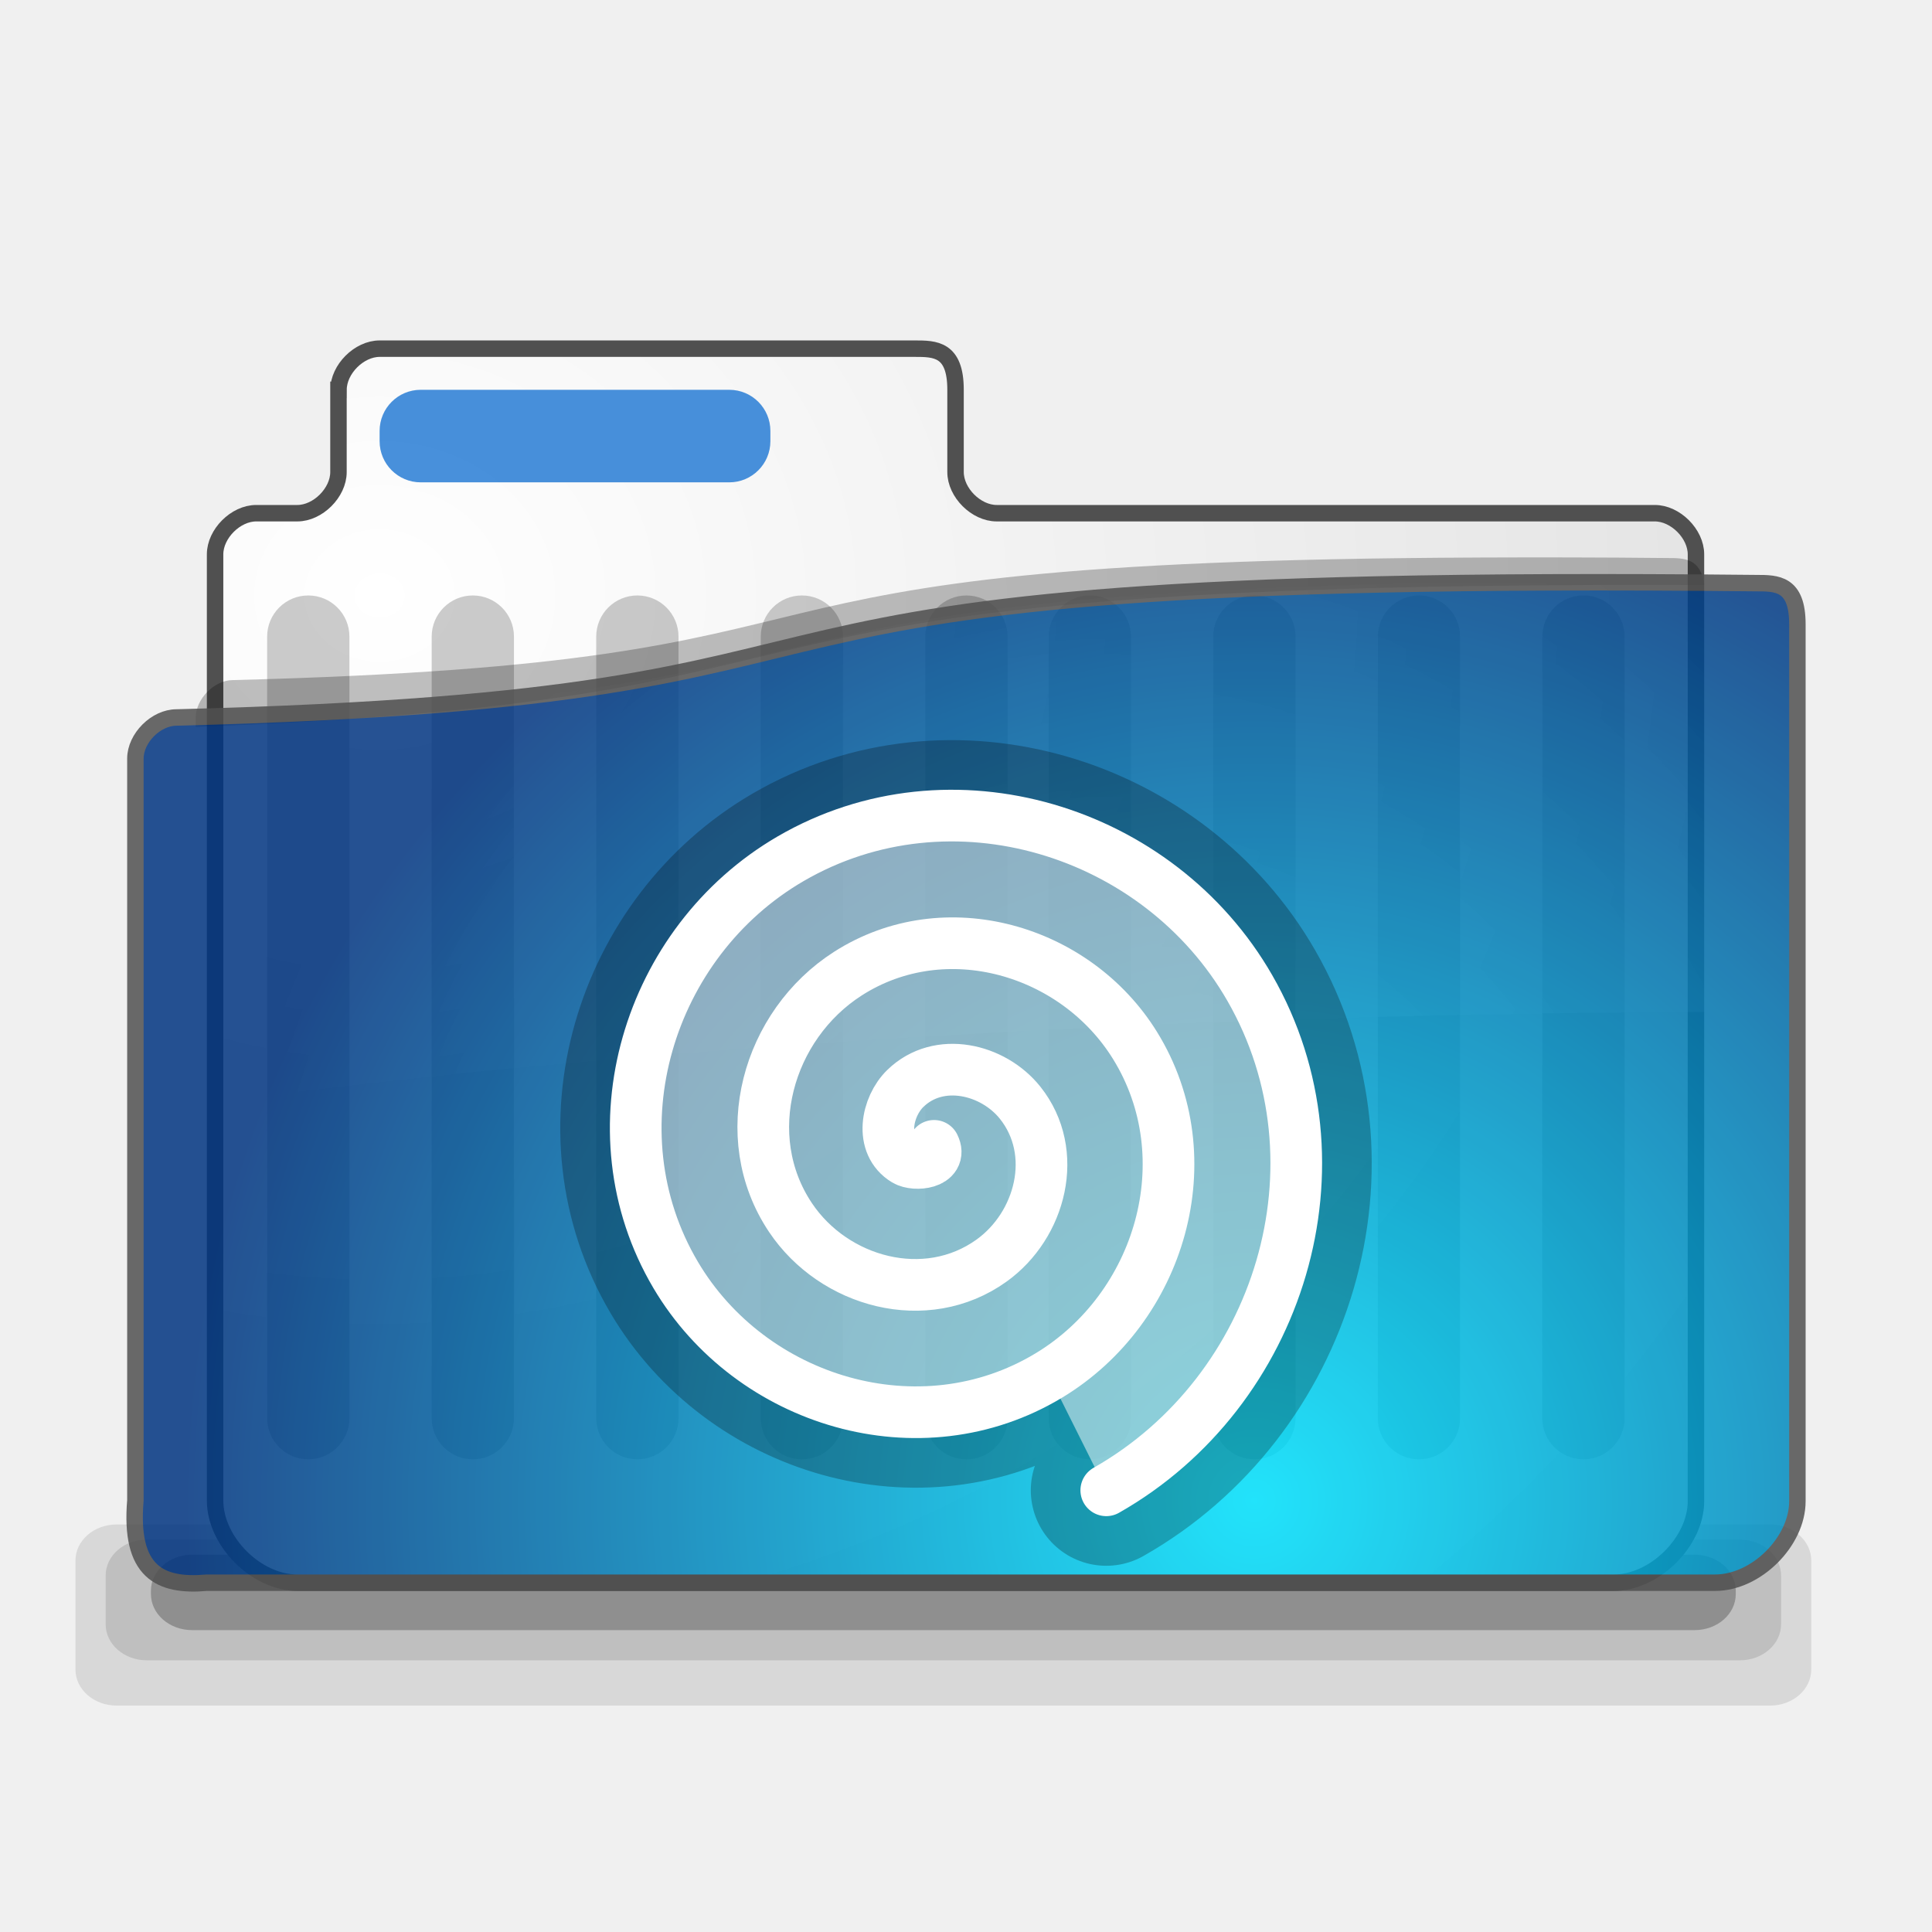
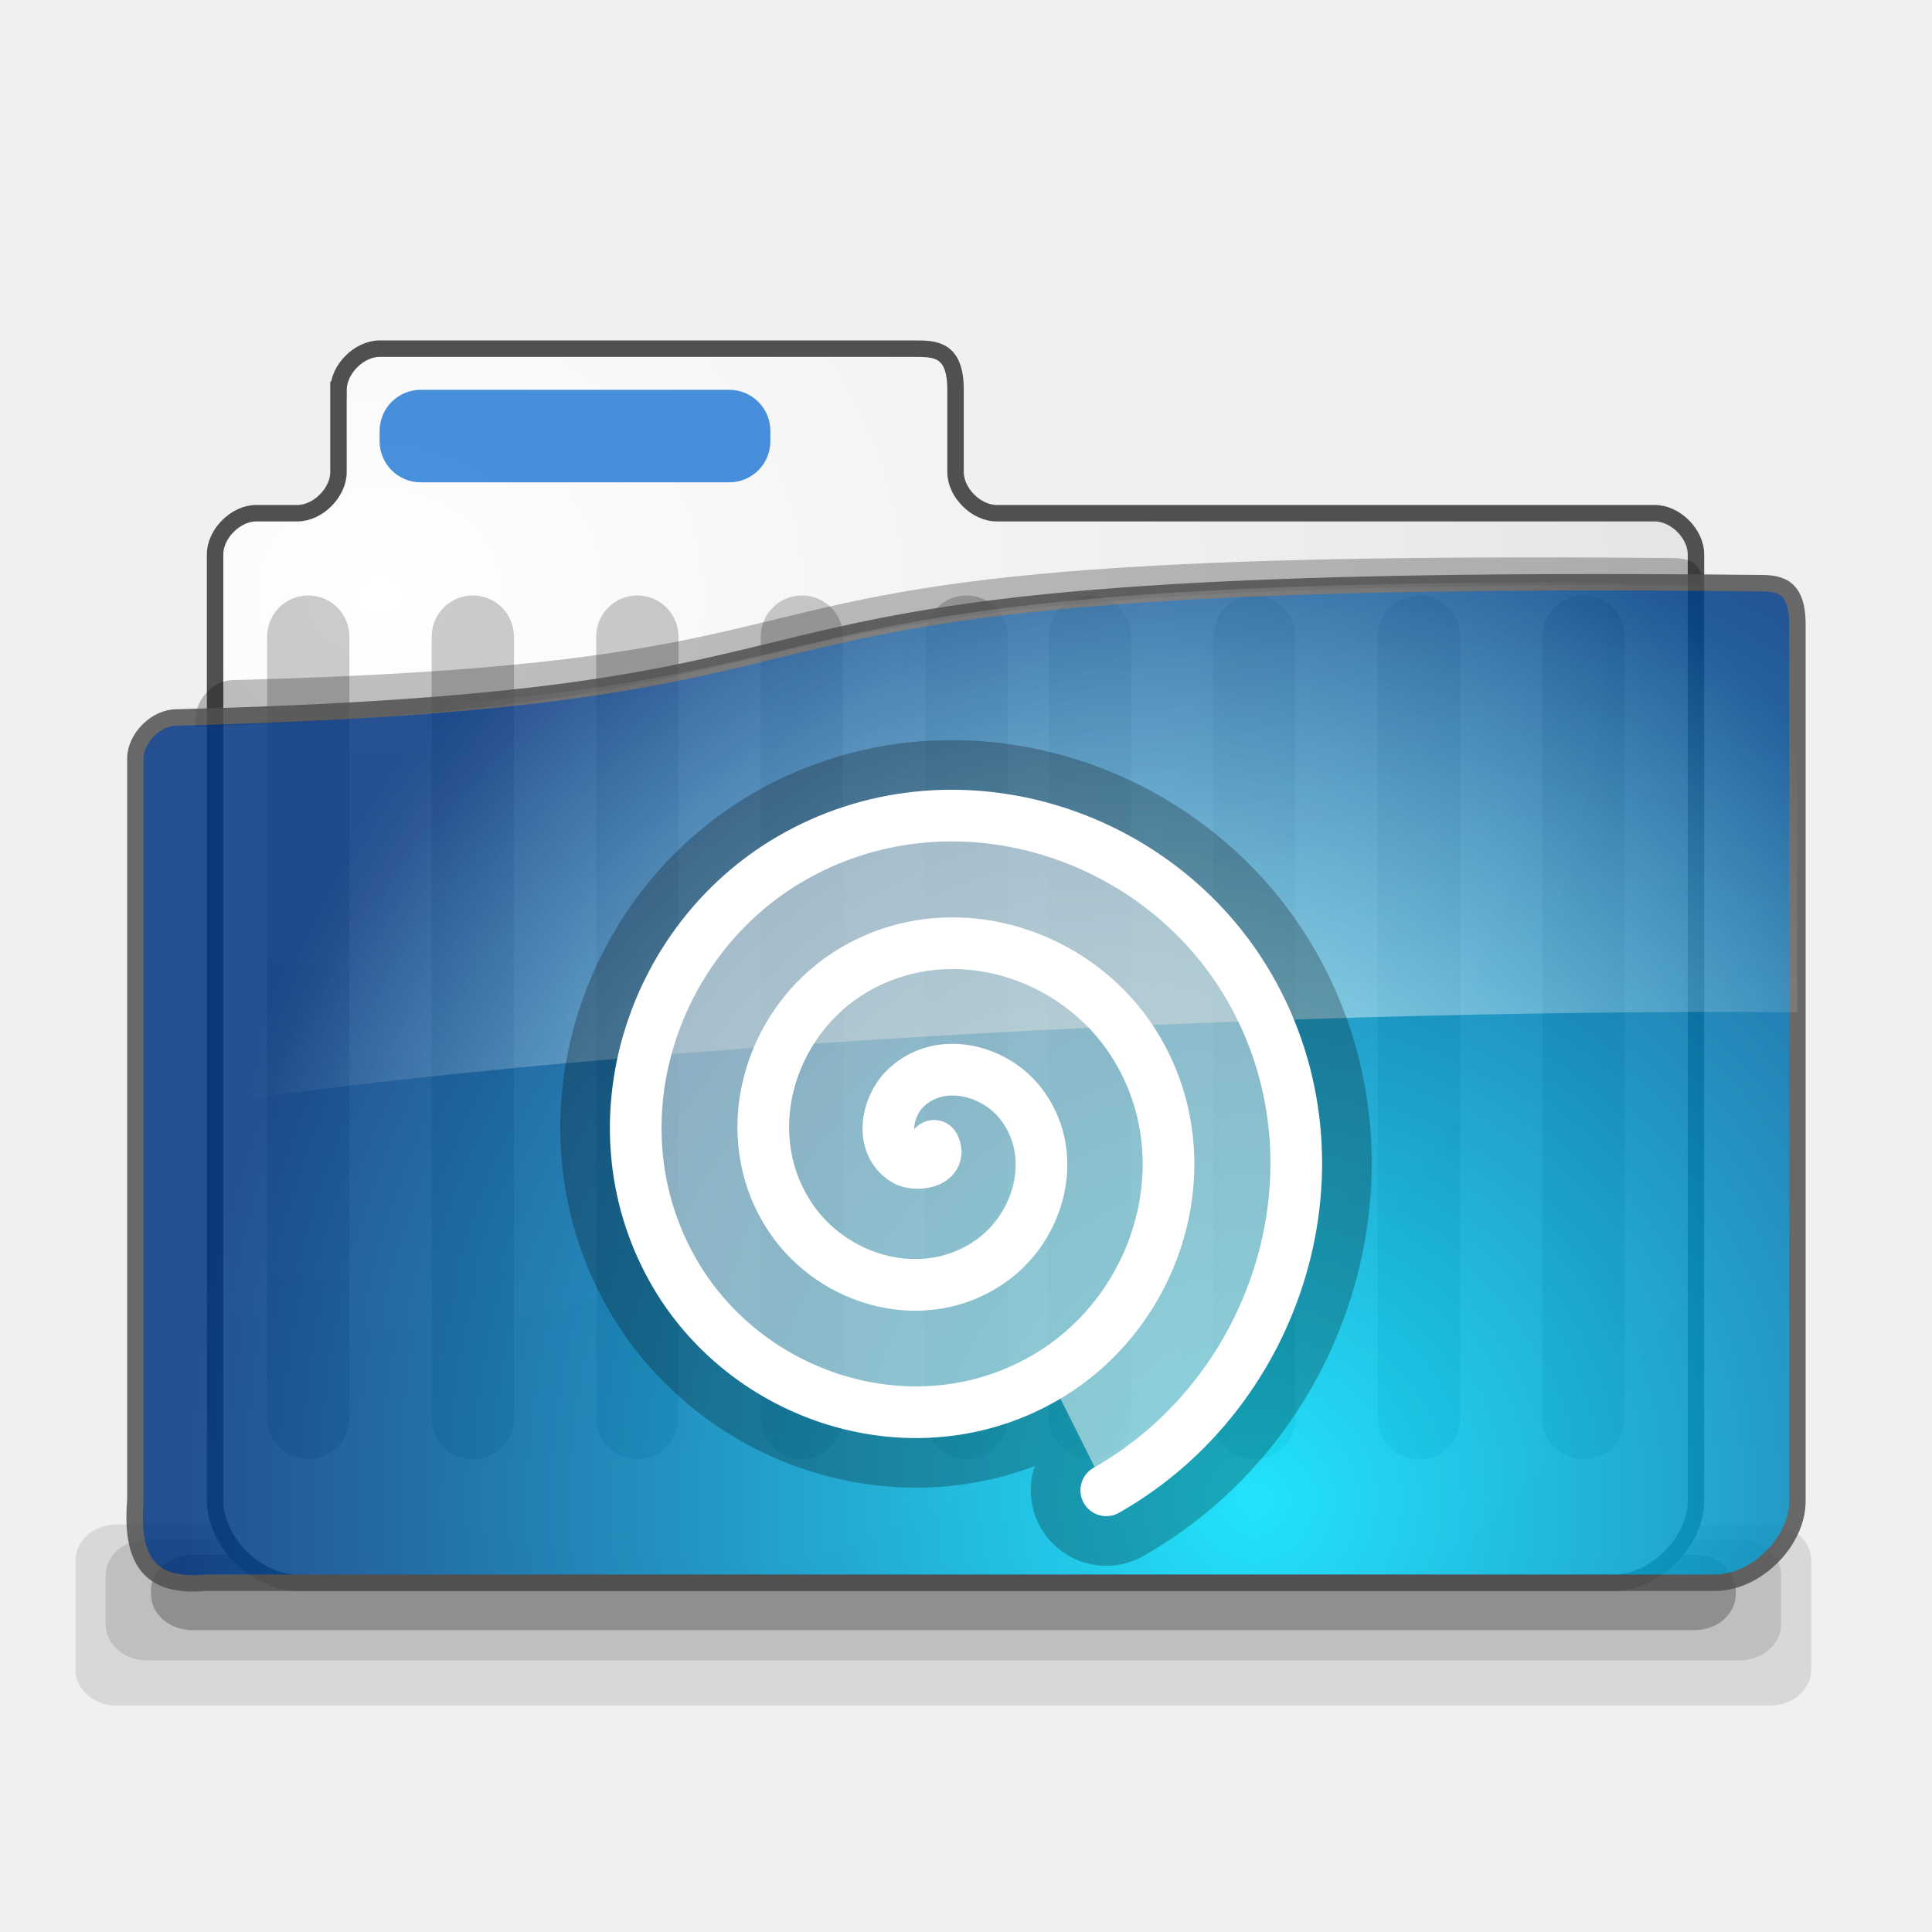
<svg xmlns="http://www.w3.org/2000/svg" xmlns:xlink="http://www.w3.org/1999/xlink" width="128" height="128" id="svg2" version="1.1">
  <defs id="defs4">
    <linearGradient id="linearGradient3786">
      <stop style="stop-color:#ffffff;stop-opacity:1;" offset="0" id="stop3788" />
      <stop style="stop-color:#ffffff;stop-opacity:0;" offset="1" id="stop3790" />
    </linearGradient>
    <linearGradient id="linearGradient3802">
      <stop style="stop-color:#f8ff00;stop-opacity:1;" offset="0" id="stop3804" />
      <stop style="stop-color:#dc9500;stop-opacity:1;" offset="1" id="stop3806" />
    </linearGradient>
    <linearGradient id="linearGradient3785">
      <stop style="stop-color:#ffffff;stop-opacity:1;" offset="0" id="stop3787" />
      <stop style="stop-color:#d6d6d6;stop-opacity:1;" offset="1" id="stop3789" />
    </linearGradient>
    <radialGradient xlink:href="#linearGradient3785" id="radialGradient3791" cx="120" cy="217.068" fx="120" fy="217.068" r="366" gradientTransform="matrix(0.3723091,0,0,0.327632,-19.52724,892.6949)" gradientUnits="userSpaceOnUse" />
    <radialGradient xlink:href="#linearGradient3802" id="radialGradient3808" cx="548" cy="726.625" fx="548" fy="726.625" r="364" gradientTransform="matrix(0.1946645,0,0,0.1946645,-23.56962,882.3219)" gradientUnits="userSpaceOnUse" />
    <radialGradient xlink:href="#linearGradient3786" id="radialGradient3792" cx="69.104" cy="1007.593" fx="69.104" fy="1007.593" r="49.081" gradientTransform="matrix(1.222481,2.9627286e-6,-3.21361e-6,1.324354,-10.90223,-318.9127)" gradientUnits="userSpaceOnUse" />
    <radialGradient xlink:href="#linearGradient4161" id="radialGradient4167" cx="160" cy="88.782" fx="160" fy="88.782" r="13.906" gradientTransform="matrix(1.438202,6.1779722e-7,-4.6334786e-7,1.078652,-70.11232,-12.76486)" gradientUnits="userSpaceOnUse" />
    <linearGradient id="linearGradient4161">
      <stop style="stop-color:#ffffff;stop-opacity:1;" offset="0" id="stop4163" />
      <stop style="stop-color:#ffffff;stop-opacity:0;" offset="1" id="stop4165" />
    </linearGradient>
    <radialGradient xlink:href="#linearGradient3785-5" id="radialGradient3791-8" cx="120" cy="217.068" fx="120" fy="217.068" r="366" gradientTransform="matrix(0.3723091,0,0,0.327632,-19.52724,892.6949)" gradientUnits="userSpaceOnUse" />
    <linearGradient id="linearGradient3785-5">
      <stop style="stop-color:#ffffff;stop-opacity:1;" offset="0" id="stop3787-8" />
      <stop style="stop-color:#d6d6d6;stop-opacity:1;" offset="1" id="stop3789-0" />
    </linearGradient>
    <radialGradient xlink:href="#linearGradient3802-5" id="radialGradient3808-0" cx="548" cy="726.625" fx="548" fy="726.625" r="364" gradientTransform="matrix(0.1946645,0,0,0.1946645,-23.56962,882.3219)" gradientUnits="userSpaceOnUse" />
    <linearGradient id="linearGradient3802-5">
      <stop style="stop-color:#b5ff00;stop-opacity:1;" offset="0" id="stop3804-1" />
      <stop style="stop-color:#205900;stop-opacity:1;" offset="1" id="stop3806-8" />
    </linearGradient>
    <radialGradient xlink:href="#linearGradient3786-1" id="radialGradient3792-5" cx="69.104" cy="1007.593" fx="69.104" fy="1007.593" r="49.081" gradientTransform="matrix(1.222481,2.9627286e-6,-3.21361e-6,1.324354,-10.90223,-318.9127)" gradientUnits="userSpaceOnUse" />
    <linearGradient id="linearGradient3786-1">
      <stop style="stop-color:#ffffff;stop-opacity:1;" offset="0" id="stop3788-0" />
      <stop style="stop-color:#ffffff;stop-opacity:0;" offset="1" id="stop3790-6" />
    </linearGradient>
    <radialGradient xlink:href="#linearGradient3786-1" id="radialGradient3052" gradientUnits="userSpaceOnUse" gradientTransform="matrix(1.222481,2.9627286e-6,-3.21361e-6,1.324354,-10.90223,-318.9127)" cx="69.104" cy="1007.593" fx="69.104" fy="1007.593" r="49.081" />
    <radialGradient xlink:href="#linearGradient3802-5" id="radialGradient3055" gradientUnits="userSpaceOnUse" gradientTransform="matrix(0.1946645,0,0,0.1946645,-23.56962,882.3219)" cx="548" cy="726.625" fx="548" fy="726.625" r="364" />
    <radialGradient xlink:href="#linearGradient3785-5" id="radialGradient3069" gradientUnits="userSpaceOnUse" gradientTransform="matrix(0.3723091,0,0,0.327632,-19.52724,892.6949)" cx="120" cy="217.068" fx="120" fy="217.068" r="366" />
    <linearGradient id="linearGradient3785-0">
      <stop style="stop-color:#ffffff;stop-opacity:1;" offset="0" id="stop3787-7" />
      <stop style="stop-color:#d6d6d6;stop-opacity:1;" offset="1" id="stop3789-1" />
    </linearGradient>
    <linearGradient id="linearGradient3802-56">
      <stop style="stop-color:#ff8400;stop-opacity:1;" offset="0" id="stop3804-16" />
      <stop style="stop-color:#4b2700;stop-opacity:1;" offset="1" id="stop3806-83" />
    </linearGradient>
    <radialGradient xlink:href="#linearGradient3785-7" id="radialGradient3791-1" cx="120" cy="217.068" fx="120" fy="217.068" r="366" gradientTransform="matrix(0.3723091,0,0,0.327632,-19.52724,892.6949)" gradientUnits="userSpaceOnUse" />
    <linearGradient id="linearGradient3785-7">
      <stop style="stop-color:#ffffff;stop-opacity:1;" offset="0" id="stop3787-9" />
      <stop style="stop-color:#d6d6d6;stop-opacity:1;" offset="1" id="stop3789-6" />
    </linearGradient>
    <radialGradient xlink:href="#linearGradient3802-6" id="radialGradient3808-7" cx="548" cy="726.625" fx="548" fy="726.625" r="364" gradientTransform="matrix(0.1946645,0,0,0.1946645,-23.56962,882.3219)" gradientUnits="userSpaceOnUse" />
    <linearGradient id="linearGradient3802-6">
      <stop style="stop-color:#00e3ff;stop-opacity:1;" offset="0" id="stop3804-5" />
      <stop style="stop-color:#003480;stop-opacity:1;" offset="1" id="stop3806-6" />
    </linearGradient>
    <radialGradient xlink:href="#linearGradient3786-9" id="radialGradient3792-52" cx="69.104" cy="1007.593" fx="69.104" fy="1007.593" r="49.081" gradientTransform="matrix(1.222481,2.9627286e-6,-3.21361e-6,1.324354,-10.90223,-318.9127)" gradientUnits="userSpaceOnUse" />
    <linearGradient id="linearGradient3786-9">
      <stop style="stop-color:#ffffff;stop-opacity:1;" offset="0" id="stop3788-6" />
      <stop style="stop-color:#ffffff;stop-opacity:0;" offset="1" id="stop3790-27" />
    </linearGradient>
    <radialGradient xlink:href="#linearGradient4161" id="radialGradient3135" gradientUnits="userSpaceOnUse" gradientTransform="matrix(1.438202,6.1779722e-7,-4.6334786e-7,1.078652,-70.11232,911.5973)" cx="160" cy="88.782" fx="160" fy="88.782" r="13.906" />
    <radialGradient xlink:href="#linearGradient3785-0-1" id="radialGradient4507" gradientUnits="userSpaceOnUse" gradientTransform="matrix(0.3723091,0,0,0.327632,-19.52724,892.6949)" cx="120" cy="217.068" fx="120" fy="217.068" r="366" />
    <linearGradient id="linearGradient3785-0-1">
      <stop style="stop-color:#ffffff;stop-opacity:1;" offset="0" id="stop3787-7-8" />
      <stop style="stop-color:#d6d6d6;stop-opacity:1;" offset="1" id="stop3789-1-7" />
    </linearGradient>
    <radialGradient xlink:href="#linearGradient3786-7" id="radialGradient4490" gradientUnits="userSpaceOnUse" gradientTransform="matrix(1.222481,2.9627286e-6,-3.21361e-6,1.324354,-10.90223,-318.9127)" cx="69.104" cy="1007.593" fx="69.104" fy="1007.593" r="49.081" />
    <linearGradient id="linearGradient3786-7">
      <stop style="stop-color:#ffffff;stop-opacity:1;" offset="0" id="stop3788-01" />
      <stop style="stop-color:#ffffff;stop-opacity:0;" offset="1" id="stop3790-2" />
    </linearGradient>
    <radialGradient xlink:href="#linearGradient3802-6-1" id="radialGradient4493" gradientUnits="userSpaceOnUse" gradientTransform="matrix(0.1946645,0,0,0.1946645,-23.56962,882.3219)" cx="548" cy="726.625" fx="548" fy="726.625" r="364" />
    <linearGradient id="linearGradient3802-6-1">
      <stop style="stop-color:#00e3ff;stop-opacity:1;" offset="0" id="stop3804-5-1" />
      <stop style="stop-color:#003480;stop-opacity:1;" offset="1" id="stop3806-6-1" />
    </linearGradient>
    <radialGradient xlink:href="#linearGradient3785-0-1" id="radialGradient4514" gradientUnits="userSpaceOnUse" gradientTransform="matrix(1.369066,-5.9207165e-7,5.920727e-7,1.369068,-60.89642,-371.428)" cx="157.696" cy="1007.101" fx="157.696" fy="1007.101" r="14.609" />
    <linearGradient id="linearGradient5328">
      <stop style="stop-color:#ffffff;stop-opacity:1;" offset="0" id="stop5330" />
      <stop style="stop-color:#d6d6d6;stop-opacity:1;" offset="1" id="stop5332" />
    </linearGradient>
    <radialGradient xlink:href="#linearGradient3802-6-1" id="radialGradient4476" gradientUnits="userSpaceOnUse" gradientTransform="matrix(1.369066,-5.9207165e-7,5.920727e-7,1.369068,-60.89642,-371.428)" cx="165" cy="1014.406" fx="165" fy="1014.406" r="14.609" />
    <linearGradient id="linearGradient5335">
      <stop style="stop-color:#00e3ff;stop-opacity:1;" offset="0" id="stop5337" />
      <stop style="stop-color:#003480;stop-opacity:1;" offset="1" id="stop5339" />
    </linearGradient>
    <radialGradient xlink:href="#linearGradient4161-2" id="radialGradient4478" gradientUnits="userSpaceOnUse" gradientTransform="matrix(1.438202,6.1779722e-7,-4.6334786e-7,1.078652,-70.11232,911.5973)" cx="160" cy="88.782" fx="160" fy="88.782" r="13.906" />
    <linearGradient id="linearGradient4161-2">
      <stop style="stop-color:#ffffff;stop-opacity:1;" offset="0" id="stop4163-0" />
      <stop style="stop-color:#ffffff;stop-opacity:0;" offset="1" id="stop4165-5" />
    </linearGradient>
    <radialGradient xlink:href="#linearGradient3785-0-1" id="radialGradient4524" cx="150" cy="1042.505" fx="150" fy="1042.505" r="6.5" gradientTransform="matrix(1.538461,-4.0200113e-6,4.0200063e-6,1.53846,-80.77343,-561.489)" gradientUnits="userSpaceOnUse" />
    <linearGradient id="linearGradient5346">
      <stop style="stop-color:#ffffff;stop-opacity:1;" offset="0" id="stop5348" />
      <stop style="stop-color:#d6d6d6;stop-opacity:1;" offset="1" id="stop5350" />
    </linearGradient>
    <radialGradient xlink:href="#linearGradient3802-6-1" id="radialGradient4532" cx="154.812" cy="1050.862" fx="154.812" fy="1050.862" r="6.5" gradientTransform="matrix(1.384617,-4.5998478e-6,4.5998576e-6,1.384619,-59.3608,-403.6813)" gradientUnits="userSpaceOnUse" />
    <linearGradient id="linearGradient5353">
      <stop style="stop-color:#00e3ff;stop-opacity:1;" offset="0" id="stop5355" />
      <stop style="stop-color:#003480;stop-opacity:1;" offset="1" id="stop5357" />
    </linearGradient>
+     <radialGradient xlink:href="#linearGradient3802-6-1" id="radialGradient3491" gradientUnits="userSpaceOnUse" gradientTransform="matrix(1.384617,-4.5998478e-6,4.5998576e-6,1.384619,-59.3608,-403.6813)" cx="154.812" cy="1050.862" fx="154.812" fy="1050.862" r="6.5" />
+     <radialGradient xlink:href="#linearGradient3785-0-1" id="radialGradient3494" gradientUnits="userSpaceOnUse" gradientTransform="matrix(1.538461,-4.0200113e-6,4.0200063e-6,1.53846,-80.77343,-561.489)" cx="150" cy="1042.505" fx="150" fy="1042.505" r="6.5" />
+     <radialGradient xlink:href="#linearGradient4161-2" id="radialGradient3498" gradientUnits="userSpaceOnUse" gradientTransform="matrix(1.438202,6.1779722e-7,-4.6334786e-7,1.078652,-70.11232,911.5973)" cx="160" cy="88.782" fx="160" fy="88.782" r="13.906" />
+     <radialGradient xlink:href="#linearGradient3802-6-1" id="radialGradient3502" gradientUnits="userSpaceOnUse" gradientTransform="matrix(1.369066,-5.9207165e-7,5.920727e-7,1.369068,-60.89642,-371.428)" cx="165" cy="1014.406" fx="165" fy="1014.406" r="14.609" />
+     <radialGradient xlink:href="#linearGradient3785-0-1" id="radialGradient3511" gradientUnits="userSpaceOnUse" gradientTransform="matrix(1.369066,-5.9207165e-7,5.920727e-7,1.369068,-60.89642,-371.428)" cx="157.696" cy="1007.101" fx="157.696" fy="1007.101" r="14.609" />
+     <radialGradient xlink:href="#linearGradient3802-6-1" id="radialGradient3518" gradientUnits="userSpaceOnUse" gradientTransform="matrix(0.1946645,0,0,0.1946645,-23.56962,882.3219)" cx="548" cy="726.625" fx="548" fy="726.625" r="364" />
+     <radialGradient xlink:href="#linearGradient3786-7" id="radialGradient3522" gradientUnits="userSpaceOnUse" gradientTransform="matrix(1.222481,2.9627286e-6,-3.21361e-6,1.324354,-10.90223,-318.9127)" cx="69.104" cy="1007.593" fx="69.104" fy="1007.593" r="49.081" />
+     <radialGradient xlink:href="#linearGradient3785-0-1" id="radialGradient3536" gradientUnits="userSpaceOnUse" gradientTransform="matrix(0.3723091,0,0,0.327632,-19.52724,892.6949)" cx="120" cy="217.068" fx="120" fy="217.068" r="366" />
  </defs>
  <g id="layer1" transform="translate(0,-924.3622)">
-     <g transform="translate(2.5e-7,-2.6171874e-6)" id="g4534">
-       <path style="fill:#666666;fill-rule:evenodd;stroke:#999999;stroke-width:1.391;stroke-linecap:butt;stroke-linejoin:miter;stroke-miterlimit:4;stroke-opacity:1;stroke-dasharray:none" d="m 171.13,1009.927 c 1.542,0 2.783,-1.241 2.783,-2.783 l 0,-2.783 c 0,-1.542 -1.241,-2.783 -2.783,-2.783 -8.348,-4.174 -5.565,15.304 0,8.348 z" id="path3151" />
-       <text x="-56" y="948.362" id="text5893-3" xml:space="preserve" style="font-size:24px;font-style:normal;font-weight:normal;line-height:125%;letter-spacing:0px;word-spacing:0px;fill:#000000;fill-opacity:1;stroke:none;font-family:Sans">
-         <tspan x="-56" y="948.362" id="tspan5895-8">128</tspan>
-       </text>
-       <rect ry="2.389" rx="2.725" y="1025.362" x="5" height="12" width="115" id="rect3806" style="opacity:0.1;fill:#000000;fill-opacity:1;stroke:none" />
-       <rect ry="2.389" rx="2.725" y="1026.362" x="7" height="8" width="111" id="rect3804" style="opacity:0.12;fill:#000000;stroke:none" />
-       <rect ry="2.389" rx="2.725" y="1027.362" x="10" height="5" width="105" id="rect3802" style="opacity:0.25;fill:#000000;stroke:none" />
-       <path id="rect3002" d="m 22.425,950.187 0,5.451 c 0,1.363 -1.363,2.725 -2.725,2.725 -0.7,0 -1.399,0 -2.725,0 -1.363,0 -2.725,1.363 -2.725,2.725 l 0,62.682 c 0,2.725 2.725,5.451 5.451,5.451 l 87.21,0 c 2.725,0 5.451,-2.725 5.451,-5.398 l 0,-62.735 c 0,-1.363 -1.363,-2.725 -2.725,-2.725 l -43.605,0 c -1.363,0 -2.725,-1.363 -2.725,-2.725 l 0,-5.451 c 0,-2.725 -1.363,-2.725 -2.725,-2.725 l -35.429,1e-5 c -1.363,0 -2.725,1.363 -2.725,2.725 z" style="fill:url(#radialGradient4507);fill-opacity:1;stroke:#505050;stroke-width:1.09;stroke-miterlimit:4;stroke-opacity:1;stroke-dasharray:none" />
-       <g transform="matrix(0.1362651,0,0,0.1362651,6.79804,929.4252)" id="g3867">
-         <rect style="opacity:0.2;fill:#000000;fill-opacity:1;stroke:none" id="rect3847" width="40" height="420" x="80" y="252.362" rx="20" ry="20" />
-         <rect ry="20" rx="20" y="252.362" x="160" height="420" width="40" id="rect3849" style="opacity:0.2;fill:#000000;fill-opacity:1;stroke:none" />
-         <rect style="opacity:0.2;fill:#000000;fill-opacity:1;stroke:none" id="rect3851" width="40" height="420" x="240" y="252.362" rx="20" ry="20" />
-         <rect ry="20" rx="20" y="252.362" x="320" height="420" width="40" id="rect3853" style="opacity:0.2;fill:#000000;fill-opacity:1;stroke:none" />
-         <rect style="opacity:0.2;fill:#000000;fill-opacity:1;stroke:none" id="rect3855" width="40" height="420" x="400" y="252.362" rx="20" ry="20" />
-         <rect ry="20" rx="20" y="252.362" x="460" height="420" width="40" id="rect3857" style="opacity:0.2;fill:#000000;fill-opacity:1;stroke:none" />
-         <rect style="opacity:0.2;fill:#000000;fill-opacity:1;stroke:none" id="rect3859" width="40" height="420" x="540" y="252.362" rx="20" ry="20" />
-         <rect ry="20" rx="20" y="252.362" x="620" height="420" width="40" id="rect3861" style="opacity:0.2;fill:#000000;fill-opacity:1;stroke:none" />
-         <rect style="opacity:0.2;fill:#000000;fill-opacity:1;stroke:none" id="rect3863" width="40" height="420" x="700" y="252.362" rx="20" ry="20" />
-       </g>
-       <path id="path3797" d="m 98.082,961.3 c -56.631,0.216 -35.932,6.929 -82.654,8.12 -1.237,0 -2.46,1.256 -2.46,2.493 l 0,0.607 c 49.802,-1.867 26.412,-9.686 99.939,-9.401 -0.22,-1.774 -1.319,-1.786 -2.426,-1.786 -4.506,-0.047 -8.624,-0.048 -12.4,-0.034 z" style="opacity:0.25;fill:#000000;fill-opacity:1;stroke:none" />
-       <path id="path3015" d="m 102.822,962.934 c -61.041,0.238 -39.677,7.656 -91.125,8.969 -1.363,0 -2.719,1.356 -2.719,2.719 l 0,23.656 c 25.781,-4.312 70.315,-6.875 105.719,-6.875 1.463,0 2.922,0.022 4.375,0.031 l 0,-25.719 c 0,-2.725 -1.356,-2.719 -2.719,-2.719 -4.962,-0.052 -9.462,-0.078 -13.531,-0.062 z" style="opacity:0.75;fill:url(#radialGradient4490);fill-opacity:1;stroke:none" />
-       <rect ry="2.725" rx="2.725" y="950.187" x="25.15" height="6.132" width="25.89" id="rect3828" style="opacity:0.85;fill:#287dd5;fill-opacity:1;stroke:none" />
-       <path style="opacity:0.85;fill:url(#radialGradient4493);fill-opacity:1;stroke:#505050;stroke-width:1.09;stroke-miterlimit:4;stroke-opacity:1;stroke-dasharray:none" d="m 11.695,971.897 c -1.363,0 -2.725,1.363 -2.725,2.725 l 0,49.148 c -0.397,4.727 1.603,5.727 4.73,5.451 l 99.931,0 c 2.725,0 5.451,-2.725 5.451,-5.398 l 0,-58.102 c 0,-2.725 -1.363,-2.725 -2.725,-2.725 C 36.971,962.168 66.572,970.497 11.695,971.897 z" id="path3798" />
-       <text x="184" y="1000.362" id="text5901" xml:space="preserve" style="font-size:16px;font-style:normal;font-weight:normal;line-height:125%;letter-spacing:0px;word-spacing:0px;fill:#000000;fill-opacity:1;stroke:none;font-family:Sans">
-         <tspan x="184" y="1000.362" id="tspan5903">31 - 17</tspan>
-       </text>
-       <text x="172" y="1048.362" id="text5905" xml:space="preserve" style="font-size:16px;font-style:normal;font-weight:normal;line-height:125%;letter-spacing:0px;word-spacing:0px;fill:#000000;fill-opacity:1;stroke:none;font-family:Sans">
-         <tspan x="172" y="1048.362" id="tspan5907">16</tspan>
-       </text>
-       <path style="fill:url(#radialGradient4514);fill-opacity:1;fill-rule:evenodd;stroke:#b3b3b3;stroke-width:1.391;stroke-linecap:butt;stroke-linejoin:miter;stroke-miterlimit:4;stroke-opacity:1;stroke-dasharray:none" d="m 148.87,989.058 c -1.542,0 -2.783,1.241 -2.783,2.783 l 0,25.043 c 0,1.542 1.241,2.783 2.783,2.783 l 19.478,0 c 1.542,0 2.783,-1.241 2.783,-2.783 l 0,-16.695 c 1.542,0 2.783,-1.241 2.783,-2.783 l 0,-2.783 c 0,-1.542 -1.241,-2.783 -2.783,-2.783 0,-1.542 -1.241,-2.783 -2.783,-2.783 l -19.478,0 z" id="path4512" />
-       <rect width="40" height="40" rx="4.5902016e-07" x="140" y="984.362" id="rect5919" style="fill:none;stroke:#000000;stroke-width:1;stroke-linecap:round;stroke-linejoin:round;stroke-miterlimit:4;stroke-opacity:1;stroke-dasharray:none;stroke-dashoffset:0" />
-       <rect width="24" height="24" rx="4.5902016e-07" x="140" y="1032.362" id="rect5921" style="fill:none;stroke:#000000;stroke-width:1;stroke-linecap:round;stroke-linejoin:round;stroke-miterlimit:4;stroke-opacity:1;stroke-dasharray:none;stroke-dashoffset:0" />
-       <rect width="32" height="4" rx="4.5902016e-07" x="144" y="980.362" id="rect6935" style="fill:#b3b3b3;fill-opacity:1;stroke:none" />
-       <rect width="4" height="32" rx="4.5902016e-07" x="136" y="988.362" id="rect6937" style="fill:#b3b3b3;fill-opacity:1;stroke:none" />
-       <rect width="16" height="4" rx="4.5902016e-07" x="144" y="1028.362" id="rect6939" style="fill:#b3b3b3;fill-opacity:1;stroke:none" />
-       <rect width="4" height="16" rx="4.5902016e-07" x="136" y="1036.362" id="rect6941" style="fill:#b3b3b3;fill-opacity:1;stroke:none" />
-       <path id="rect3144" d="m 148.87,989.058 c -1.542,0 -2.783,1.241 -2.783,2.783 l 0,25.043 c 0,1.542 1.241,2.783 2.783,2.783 l 19.478,0 c 1.542,0 2.783,-1.241 2.783,-2.783 l 0,-16.695 c 1.542,0 2.783,-1.241 2.783,-2.783 l 0,-2.783 c 0,-1.542 -1.241,-2.783 -2.783,-2.783 0,-1.542 -1.241,-2.783 -2.783,-2.783 l -19.478,0 z" style="opacity:0.85;fill:url(#radialGradient4476);fill-opacity:1;fill-rule:evenodd;stroke:#b3b3b3;stroke-width:1.391;stroke-linecap:butt;stroke-linejoin:miter;stroke-miterlimit:4;stroke-opacity:1;stroke-dasharray:none" />
-       <rect ry="1.391" rx="1.391" y="991.841" x="148.87" height="25.043" width="19.478" id="rect3146" style="fill:none;stroke:#eeeeec;stroke-width:1.391;stroke-miterlimit:4;stroke-dasharray:none" />
-       <path id="path4154" d="m 148.875,989.05 c -1.542,0 -2.781,1.24 -2.781,2.781 l 0,14.594 c 6.877,-2.981 15.551,-4.813 25.031,-5.031 l 0,-1.219 c 1.542,0 2.781,-1.24 2.781,-2.781 l 0,-2.781 c 0,-1.542 -1.24,-2.781 -2.781,-2.781 0,-1.542 -1.24,-2.781 -2.781,-2.781 l -19.469,0 z" style="opacity:0.5;fill:url(#radialGradient4478);fill-opacity:1;fill-rule:evenodd;stroke:none" />
-       <path id="rect4029" d="m 147,1036.362 c -1.108,0 -2,0.892 -2,2 l 0,12 c 0,1.108 0.892,2 2,2 l 10,0 c 1.108,0 2,-0.892 2,-2 l 0,-7.281 c 0.597,-0.345 1,-0.977 1,-1.719 l 0,-2 c 0,-0.816 -0.49,-1.501 -1.188,-1.812 -0.312,-0.698 -0.997,-1.188 -1.812,-1.188 z" style="fill:#888a85;fill-opacity:1;stroke:none" />
-       <path style="fill:url(#radialGradient4524);fill-opacity:1;stroke:none" d="m 147,1037.362 c -0.554,0 -1,0.446 -1,1 l 0,12 c 0,0.554 0.446,1 1,1 l 10,0 c 0.554,0 1,-0.446 1,-1 l 0,-8 c 0.554,0 1,-0.446 1,-1 l 0,-2 c 0,-0.554 -0.446,-1 -1,-1 0,-0.554 -0.446,-1 -1,-1 z" id="path4516" />
-       <path id="rect4016" d="m 147,1037.362 c -0.554,0 -1,0.446 -1,1 l 0,12 c 0,0.554 0.446,1 1,1 l 10,0 c 0.554,0 1,-0.446 1,-1 l 0,-8 c 0.554,0 1,-0.446 1,-1 l 0,-2 c 0,-0.554 -0.446,-1 -1,-1 0,-0.554 -0.446,-1 -1,-1 z" style="opacity:0.85;fill:url(#radialGradient4532);fill-opacity:1;stroke:none" />
-       <path id="rect4018" d="m 148,1038.362 c -0.554,0 -1,0.446 -1,1 l 0,10 c 0,0.554 0.446,1 1,1 l 8,0 c 0.554,0 1,-0.446 1,-1 l 0,-10 c 0,-0.554 -0.446,-1 -1,-1 z m 1,1 6,0 c 0.554,0 1,0.446 1,1 l 0,8 c 0,0.554 -0.446,1 -1,1 l -6,0 c -0.554,0 -1,-0.446 -1,-1 l 0,-8 c 0,-0.554 0.446,-1 1,-1 z" style="fill:#eeeeec;fill-opacity:1;stroke:none" />
+     <path id="path3151" d="m 171.13,1009.927 c 1.542,0 2.783,-1.241 2.783,-2.783 l 0,-2.783 c 0,-1.542 -1.241,-2.783 -2.783,-2.783 -8.348,-4.174 -5.565,15.304 0,8.348 z" style="fill:#666666;fill-rule:evenodd;stroke:#999999;stroke-width:1.391;stroke-linecap:butt;stroke-linejoin:miter;stroke-miterlimit:4;stroke-opacity:1;stroke-dasharray:none" />
+     <text style="font-size:24px;font-style:normal;font-weight:normal;line-height:125%;letter-spacing:0px;word-spacing:0px;fill:#000000;fill-opacity:1;stroke:none;font-family:Sans" xml:space="preserve" id="text5893-3" y="948.362" x="-56">
+       <tspan id="tspan5895-8" y="948.362" x="-56">128</tspan>
+     </text>
+     <rect style="opacity:0.1;fill:#000000;fill-opacity:1;stroke:none" id="rect3806" width="115" height="12" x="5" y="1025.362" rx="2.725" ry="2.389" />
+     <rect style="opacity:0.12;fill:#000000;stroke:none" id="rect3804" width="111" height="8" x="7" y="1026.362" rx="2.725" ry="2.389" />
+     <rect style="opacity:0.25;fill:#000000;stroke:none" id="rect3802" width="105" height="5" x="10" y="1027.362" rx="2.725" ry="2.389" />
+     <path style="fill:url(#radialGradient3536);fill-opacity:1;stroke:#505050;stroke-width:1.09;stroke-miterlimit:4;stroke-opacity:1;stroke-dasharray:none" d="m 22.425,950.187 0,5.451 c 0,1.363 -1.363,2.725 -2.725,2.725 -0.7,0 -1.399,0 -2.725,0 -1.363,0 -2.725,1.363 -2.725,2.725 l 0,62.682 c 0,2.725 2.725,5.451 5.451,5.451 l 87.21,0 c 2.725,0 5.451,-2.725 5.451,-5.398 l 0,-62.735 c 0,-1.363 -1.363,-2.725 -2.725,-2.725 l -43.605,0 c -1.363,0 -2.725,-1.363 -2.725,-2.725 l 0,-5.451 c 0,-2.725 -1.363,-2.725 -2.725,-2.725 l -35.429,1e-5 c -1.363,0 -2.725,1.363 -2.725,2.725 z" id="rect3002" />
+     <g id="g3867" transform="matrix(0.1362651,0,0,0.1362651,6.79804,929.4252)">
+       <rect ry="20" rx="20" y="252.362" x="80" height="420" width="40" id="rect3847" style="opacity:0.2;fill:#000000;fill-opacity:1;stroke:none" />
+       <rect style="opacity:0.2;fill:#000000;fill-opacity:1;stroke:none" id="rect3849" width="40" height="420" x="160" y="252.362" rx="20" ry="20" />
+       <rect ry="20" rx="20" y="252.362" x="240" height="420" width="40" id="rect3851" style="opacity:0.2;fill:#000000;fill-opacity:1;stroke:none" />
+       <rect style="opacity:0.2;fill:#000000;fill-opacity:1;stroke:none" id="rect3853" width="40" height="420" x="320" y="252.362" rx="20" ry="20" />
+       <rect ry="20" rx="20" y="252.362" x="400" height="420" width="40" id="rect3855" style="opacity:0.2;fill:#000000;fill-opacity:1;stroke:none" />
+       <rect style="opacity:0.2;fill:#000000;fill-opacity:1;stroke:none" id="rect3857" width="40" height="420" x="460" y="252.362" rx="20" ry="20" />
+       <rect ry="20" rx="20" y="252.362" x="540" height="420" width="40" id="rect3859" style="opacity:0.2;fill:#000000;fill-opacity:1;stroke:none" />
+       <rect style="opacity:0.2;fill:#000000;fill-opacity:1;stroke:none" id="rect3861" width="40" height="420" x="620" y="252.362" rx="20" ry="20" />
+       <rect ry="20" rx="20" y="252.362" x="700" height="420" width="40" id="rect3863" style="opacity:0.2;fill:#000000;fill-opacity:1;stroke:none" />
    </g>
+     <path style="opacity:0.25;fill:#000000;fill-opacity:1;stroke:none" d="m 98.082,961.3 c -56.631,0.216 -35.932,6.929 -82.654,8.12 -1.237,0 -2.46,1.256 -2.46,2.493 l 0,0.607 c 49.802,-1.867 26.412,-9.686 99.939,-9.401 -0.22,-1.774 -1.319,-1.786 -2.426,-1.786 -4.506,-0.047 -8.624,-0.048 -12.4,-0.034 z" id="path3797" />
+     <path id="path3798" d="m 11.695,971.897 c -1.363,0 -2.725,1.363 -2.725,2.725 l 0,49.148 c -0.397,4.727 1.603,5.727 4.73,5.451 l 99.931,0 c 2.725,0 5.451,-2.725 5.451,-5.398 l 0,-58.102 c 0,-2.725 -1.363,-2.725 -2.725,-2.725 C 36.971,962.168 66.572,970.497 11.695,971.897 z" style="opacity:0.85;fill:url(#radialGradient3518);fill-opacity:1;stroke:#505050;stroke-width:1.09;stroke-miterlimit:4;stroke-opacity:1;stroke-dasharray:none" />
+     <path style="opacity:0.75;fill:url(#radialGradient3522);fill-opacity:1;stroke:none" d="m 102.822,962.934 c -61.041,0.238 -39.677,7.656 -91.125,8.969 -1.363,0 -2.719,1.356 -2.719,2.719 l 0,23.656 c 25.781,-4.312 70.315,-6.875 105.719,-6.875 1.463,0 2.922,0.022 4.375,0.031 l 0,-25.719 c 0,-2.725 -1.356,-2.719 -2.719,-2.719 -4.962,-0.052 -9.462,-0.078 -13.531,-0.062 z" id="path3015" />
+     <rect style="opacity:0.85;fill:#287dd5;fill-opacity:1;stroke:none" id="rect3828" width="25.89" height="6.132" x="25.15" y="950.187" rx="2.725" ry="2.725" />
+     <text style="font-size:16px;font-style:normal;font-weight:normal;line-height:125%;letter-spacing:0px;word-spacing:0px;fill:#000000;fill-opacity:1;stroke:none;font-family:Sans" xml:space="preserve" id="text5901" y="1000.362" x="184">
+       <tspan id="tspan5903" y="1000.362" x="184">31 - 17</tspan>
+     </text>
+     <text style="font-size:16px;font-style:normal;font-weight:normal;line-height:125%;letter-spacing:0px;word-spacing:0px;fill:#000000;fill-opacity:1;stroke:none;font-family:Sans" xml:space="preserve" id="text5905" y="1048.362" x="172">
+       <tspan id="tspan5907" y="1048.362" x="172">16</tspan>
+     </text>
+     <path id="path4512" d="m 148.87,989.058 c -1.542,0 -2.783,1.241 -2.783,2.783 l 0,25.043 c 0,1.542 1.241,2.783 2.783,2.783 l 19.478,0 c 1.542,0 2.783,-1.241 2.783,-2.783 l 0,-16.695 c 1.542,0 2.783,-1.241 2.783,-2.783 l 0,-2.783 c 0,-1.542 -1.241,-2.783 -2.783,-2.783 0,-1.542 -1.241,-2.783 -2.783,-2.783 l -19.478,0 z" style="fill:url(#radialGradient3511);fill-opacity:1;fill-rule:evenodd;stroke:#b3b3b3;stroke-width:1.391;stroke-linecap:butt;stroke-linejoin:miter;stroke-miterlimit:4;stroke-opacity:1;stroke-dasharray:none" />
+     <rect style="fill:none;stroke:#000000;stroke-width:1;stroke-linecap:round;stroke-linejoin:round;stroke-miterlimit:4;stroke-opacity:1;stroke-dasharray:none;stroke-dashoffset:0" id="rect5919" y="984.362" x="140" rx="4.5902016e-07" height="40" width="40" />
+     <rect style="fill:none;stroke:#000000;stroke-width:1;stroke-linecap:round;stroke-linejoin:round;stroke-miterlimit:4;stroke-opacity:1;stroke-dasharray:none;stroke-dashoffset:0" id="rect5921" y="1032.362" x="140" rx="4.5902016e-07" height="24" width="24" />
+     <rect style="fill:#b3b3b3;fill-opacity:1;stroke:none" id="rect6935" y="980.362" x="144" rx="4.5902016e-07" height="4" width="32" />
+     <rect style="fill:#b3b3b3;fill-opacity:1;stroke:none" id="rect6937" y="988.362" x="136" rx="4.5902016e-07" height="32" width="4" />
+     <rect style="fill:#b3b3b3;fill-opacity:1;stroke:none" id="rect6939" y="1028.362" x="144" rx="4.5902016e-07" height="4" width="16" />
+     <rect style="fill:#b3b3b3;fill-opacity:1;stroke:none" id="rect6941" y="1036.362" x="136" rx="4.5902016e-07" height="16" width="4" />
+     <path style="opacity:0.85;fill:url(#radialGradient3502);fill-opacity:1;fill-rule:evenodd;stroke:#b3b3b3;stroke-width:1.391;stroke-linecap:butt;stroke-linejoin:miter;stroke-miterlimit:4;stroke-opacity:1;stroke-dasharray:none" d="m 148.87,989.058 c -1.542,0 -2.783,1.241 -2.783,2.783 l 0,25.043 c 0,1.542 1.241,2.783 2.783,2.783 l 19.478,0 c 1.542,0 2.783,-1.241 2.783,-2.783 l 0,-16.695 c 1.542,0 2.783,-1.241 2.783,-2.783 l 0,-2.783 c 0,-1.542 -1.241,-2.783 -2.783,-2.783 0,-1.542 -1.241,-2.783 -2.783,-2.783 l -19.478,0 z" id="rect3144" />
+     <rect style="fill:none;stroke:#eeeeec;stroke-width:1.391;stroke-miterlimit:4;stroke-dasharray:none" id="rect3146" width="19.478" height="25.043" x="148.87" y="991.841" rx="1.391" ry="1.391" />
+     <path style="opacity:0.5;fill:url(#radialGradient3498);fill-opacity:1;fill-rule:evenodd;stroke:none" d="m 148.875,989.05 c -1.542,0 -2.781,1.24 -2.781,2.781 l 0,14.594 c 6.877,-2.981 15.551,-4.813 25.031,-5.031 l 0,-1.219 c 1.542,0 2.781,-1.24 2.781,-2.781 l 0,-2.781 c 0,-1.542 -1.24,-2.781 -2.781,-2.781 0,-1.542 -1.24,-2.781 -2.781,-2.781 l -19.469,0 z" id="path4154" />
+     <path style="fill:#888a85;fill-opacity:1;stroke:none" d="m 147,1036.362 c -1.108,0 -2,0.892 -2,2 l 0,12 c 0,1.108 0.892,2 2,2 l 10,0 c 1.108,0 2,-0.892 2,-2 l 0,-7.281 c 0.597,-0.345 1,-0.977 1,-1.719 l 0,-2 c 0,-0.816 -0.49,-1.501 -1.188,-1.812 -0.312,-0.698 -0.997,-1.188 -1.812,-1.188 z" id="rect4029" />
+     <path id="path4516" d="m 147,1037.362 c -0.554,0 -1,0.446 -1,1 l 0,12 c 0,0.554 0.446,1 1,1 l 10,0 c 0.554,0 1,-0.446 1,-1 l 0,-8 c 0.554,0 1,-0.446 1,-1 l 0,-2 c 0,-0.554 -0.446,-1 -1,-1 0,-0.554 -0.446,-1 -1,-1 z" style="fill:url(#radialGradient3494);fill-opacity:1;stroke:none" />
+     <path style="opacity:0.85;fill:url(#radialGradient3491);fill-opacity:1;stroke:none" d="m 147,1037.362 c -0.554,0 -1,0.446 -1,1 l 0,12 c 0,0.554 0.446,1 1,1 l 10,0 c 0.554,0 1,-0.446 1,-1 l 0,-8 c 0.554,0 1,-0.446 1,-1 l 0,-2 c 0,-0.554 -0.446,-1 -1,-1 0,-0.554 -0.446,-1 -1,-1 z" id="rect4016" />
+     <path style="fill:#eeeeec;fill-opacity:1;stroke:none" d="m 148,1038.362 c -0.554,0 -1,0.446 -1,1 l 0,10 c 0,0.554 0.446,1 1,1 l 8,0 c 0.554,0 1,-0.446 1,-1 l 0,-10 c 0,-0.554 -0.446,-1 -1,-1 z m 1,1 6,0 c 0.554,0 1,0.446 1,1 l 0,8 c 0,0.554 -0.446,1 -1,1 l -6,0 c -0.554,0 -1,-0.446 -1,-1 l 0,-8 c 0,-0.554 0.446,-1 1,-1 z" id="rect4018" />
    <g id="g3110">
      <g id="g5895">
        <path transform="matrix(1.141028,0,0,1.141028,-6.578504,916.9831)" d="m 60,73 c 0.501,1.003 -1.104,1.171 -1.667,0.833 -1.524,-0.914 -1.086,-3.11 2e-6,-4.167 1.942,-1.89 5.098,-1.135 6.667,0.833 2.302,2.889 1.196,7.116 -1.667,9.167 -3.816,2.733 -9.146,1.262 -11.667,-2.5 -3.172,-4.734 -1.331,-11.181 3.333,-14.167 5.649,-3.616 13.22,-1.401 16.667,4.167 4.062,6.562 1.473,15.26 -5,19.167 -7.473,4.511 -17.301,1.545 -21.667,-5.833 -4.96,-8.384 -1.618,-19.344 6.667,-24.167 9.294,-5.411 21.387,-1.691 26.667,7.5 5.862,10.203 1.764,23.43 -8.333,29.167" id="path3794" style="opacity:0.25;fill:#000000;fill-opacity:1;stroke:#000000;stroke-width:8.764;stroke-linecap:round;stroke-linejoin:miter;stroke-miterlimit:4;stroke-opacity:1;stroke-dasharray:none" />
        <path style="fill:#ffffff;fill-opacity:0.502;stroke:#ffffff;stroke-width:3;stroke-linecap:round;stroke-linejoin:miter;stroke-miterlimit:4;stroke-opacity:1;stroke-dasharray:none" id="path3017" d="m 60,73 c 0.501,1.003 -1.104,1.171 -1.667,0.833 -1.524,-0.914 -1.086,-3.11 2e-6,-4.167 1.942,-1.89 5.098,-1.135 6.667,0.833 2.302,2.889 1.196,7.116 -1.667,9.167 -3.816,2.733 -9.146,1.262 -11.667,-2.5 -3.172,-4.734 -1.331,-11.181 3.333,-14.167 5.649,-3.616 13.22,-1.401 16.667,4.167 4.062,6.562 1.473,15.26 -5,19.167 -7.473,4.511 -17.301,1.545 -21.667,-5.833 -4.96,-8.384 -1.618,-19.344 6.667,-24.167 9.294,-5.411 21.387,-1.691 26.667,7.5 5.862,10.203 1.764,23.43 -8.333,29.167" transform="matrix(1.141028,0,0,1.141028,-6.578504,916.9831)" />
      </g>
      <path style="fill:#ffffff;fill-opacity:0.502;stroke:#ffffff;stroke-width:3;stroke-linecap:round;stroke-linejoin:miter;stroke-miterlimit:4;stroke-opacity:1;stroke-dasharray:none" id="path10576" d="m 60,73 c 0.501,1.003 -1.104,1.171 -1.667,0.833 -1.524,-0.914 -1.086,-3.11 2e-6,-4.167 1.942,-1.89 5.098,-1.135 6.667,0.833 2.302,2.889 1.196,7.116 -1.667,9.167 -3.816,2.733 -9.146,1.262 -11.667,-2.5 -3.172,-4.734 -1.331,-11.181 3.333,-14.167 5.649,-3.616 13.22,-1.401 16.667,4.167 4.062,6.562 1.473,15.26 -5,19.167 -7.473,4.511 -17.301,1.545 -21.667,-5.833 -4.96,-8.384 -1.618,-19.344 6.667,-24.167 9.294,-5.411 21.387,-1.691 26.667,7.5 5.862,10.203 1.764,23.43 -8.333,29.167" transform="matrix(0.3385475,0,0,0.3385475,137.6678,979.5087)" />
      <path id="path10578-4" d="m 152.5,1041.362 c -1.933,0 -3.5,1.567 -3.5,3.5 0,0.197 0.051,0.379 0.094,0.562 0.259,1.105 1.222,1.938 2.406,1.938 1.208,0 2.204,-0.861 2.438,-2 l 2.031,0 c 0.023,-0.162 0.031,-0.332 0.031,-0.5 0,-1.933 -1.567,-3.5 -3.5,-3.5 z" style="fill:#ffffff;fill-opacity:1;stroke:none" />
    </g>
  </g>
</svg>
